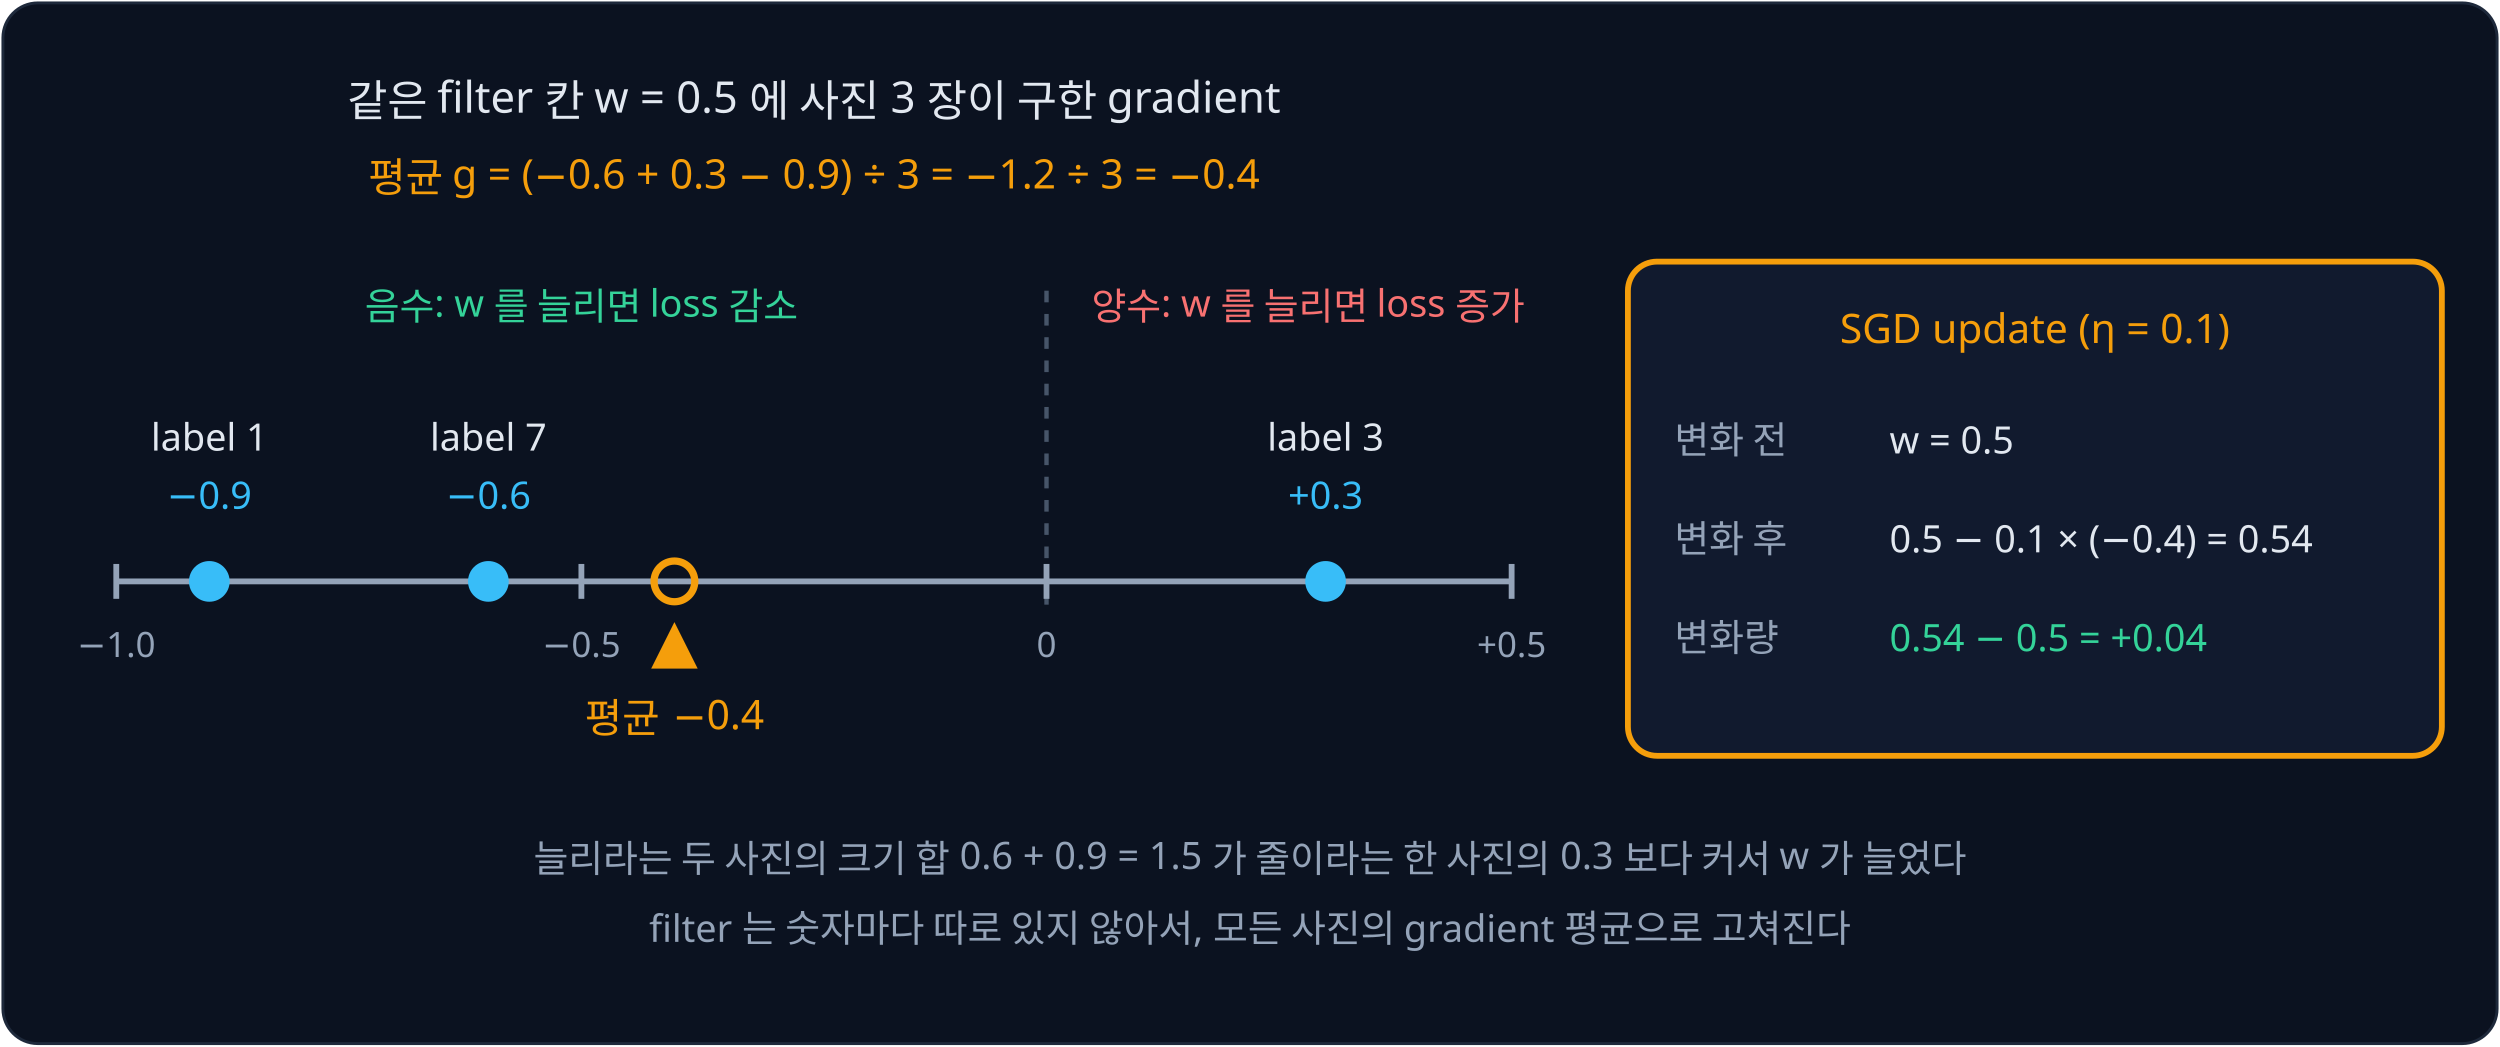
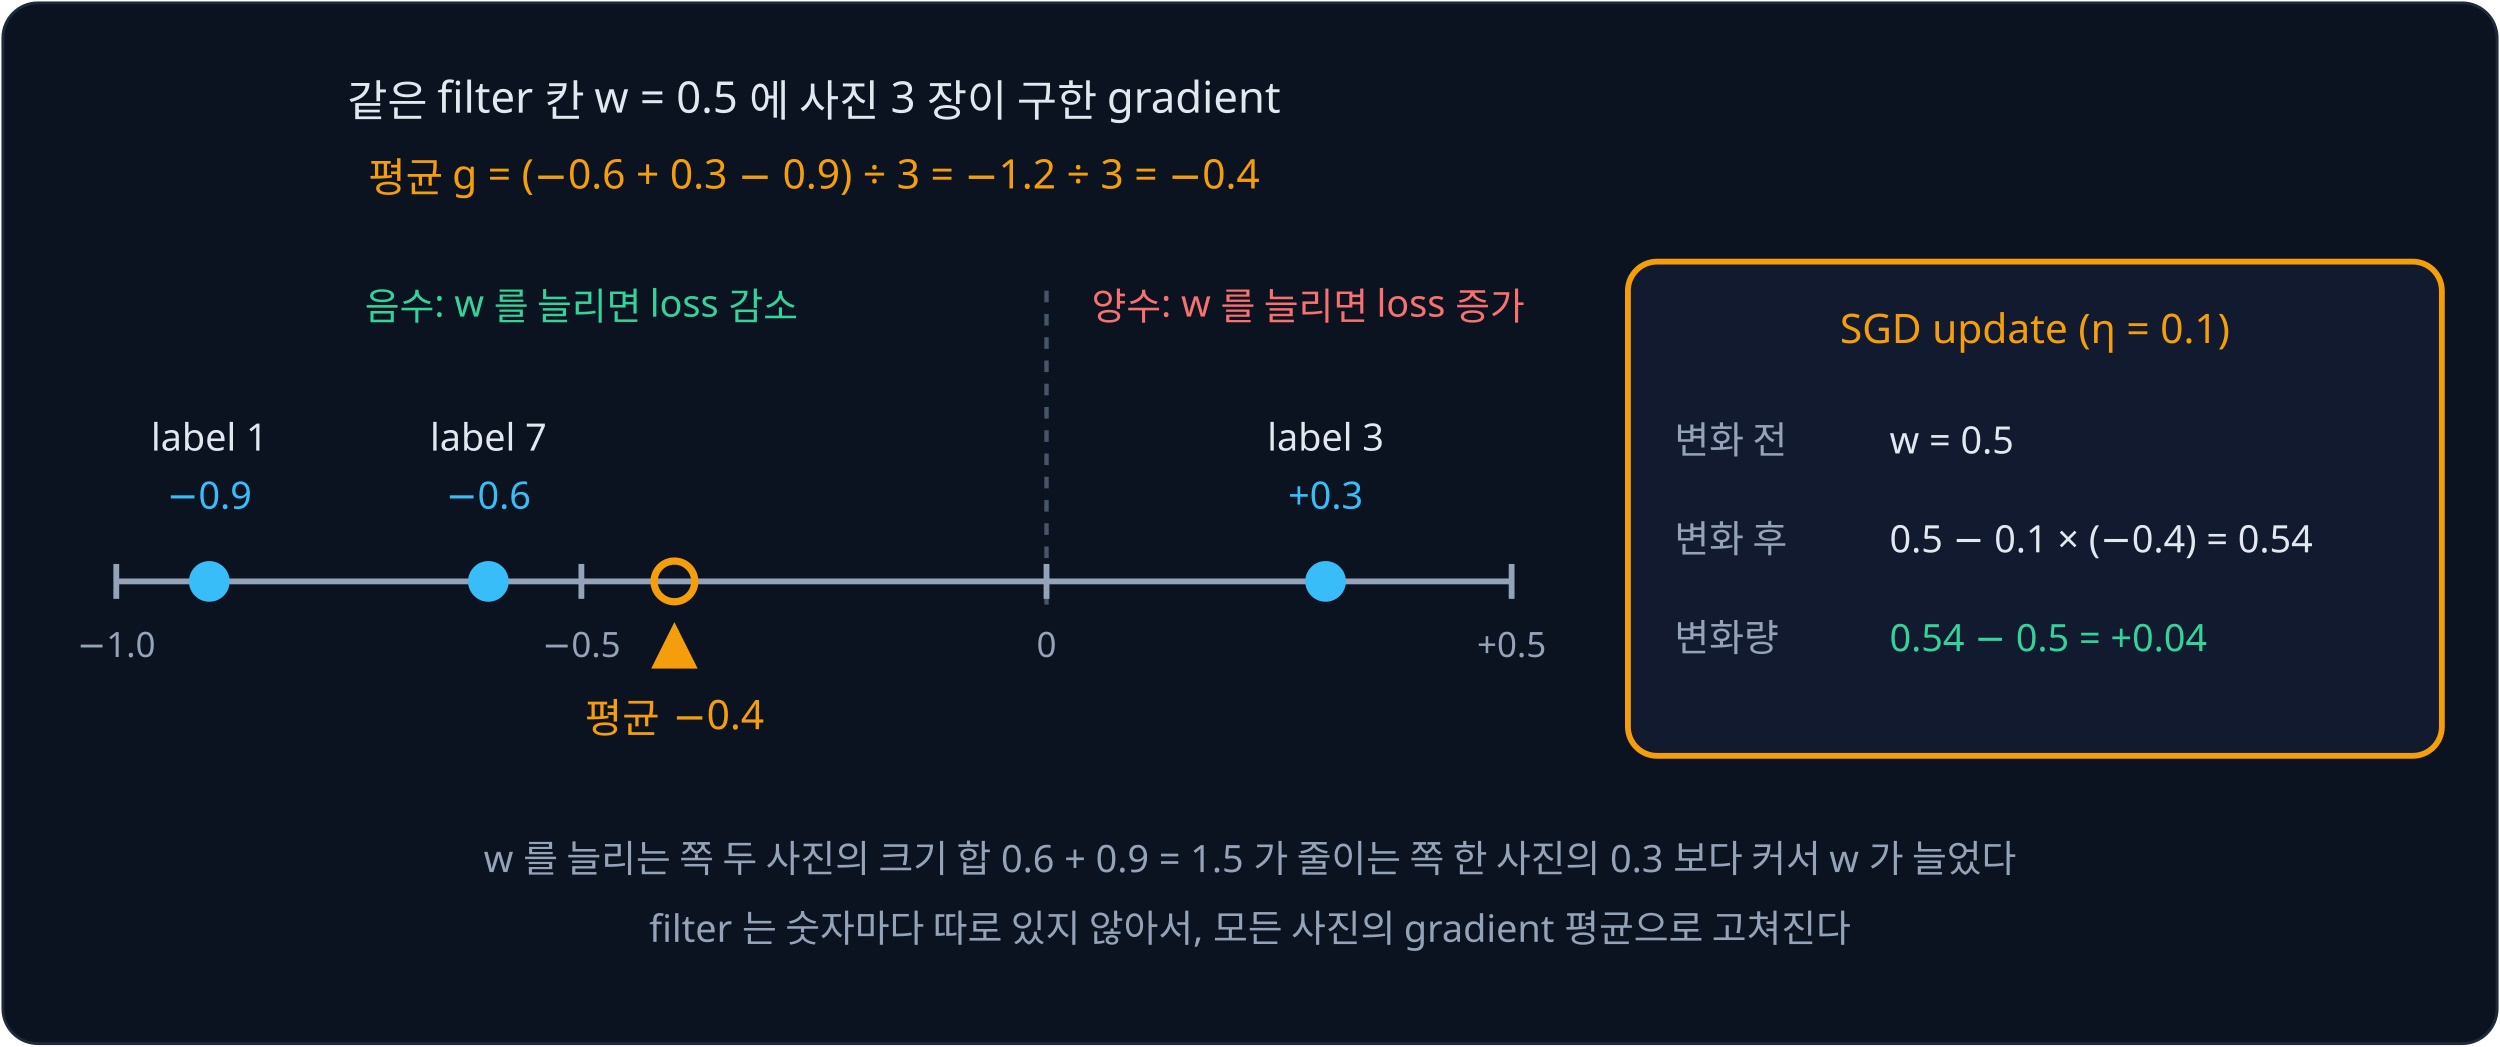
<svg xmlns="http://www.w3.org/2000/svg" viewBox="0 0 860 360" font-family="Pretendard, 'Apple SD Gothic Neo', 'Noto Sans KR', system-ui, sans-serif">
  <rect x="1" y="1" width="858" height="358" rx="12" fill="#0b1220" stroke="#1e293b" />
  <text x="280" y="40" fill="#e2e8f0" font-size="15" text-anchor="middle">같은 filter 칸 w = 0.5 에 사진 3 장이 구한 gradient</text>
  <text x="280" y="66" fill="#f59e0b" font-size="14" text-anchor="middle">평균 g = (−0.6 + 0.3 − 0.9) ÷ 3 = −1.2 ÷ 3 = −0.4</text>
  <line x1="360" y1="100" x2="360" y2="210" stroke="#475569" stroke-width="1.5" stroke-dasharray="4 4" />
  <text x="200" y="110" fill="#34d399" font-size="13" text-anchor="middle">음수: w 를 늘리면 loss 감소</text>
  <text x="450" y="110" fill="#f87171" font-size="13" text-anchor="middle">양수: w 를 늘리면 loss 증가</text>
  <line x1="40" y1="200" x2="520" y2="200" stroke="#94a3b8" stroke-width="2" />
  <line x1="40" y1="194" x2="40" y2="206" stroke="#94a3b8" stroke-width="2" />
  <line x1="200" y1="194" x2="200" y2="206" stroke="#94a3b8" stroke-width="2" />
  <line x1="360" y1="194" x2="360" y2="206" stroke="#94a3b8" stroke-width="2" />
  <line x1="520" y1="194" x2="520" y2="206" stroke="#94a3b8" stroke-width="2" />
  <text x="40" y="226" fill="#94a3b8" font-size="12" text-anchor="middle">−1.0</text>
  <text x="200" y="226" fill="#94a3b8" font-size="12" text-anchor="middle">−0.5</text>
  <text x="360" y="226" fill="#94a3b8" font-size="12" text-anchor="middle">0</text>
  <text x="520" y="226" fill="#94a3b8" font-size="12" text-anchor="middle">+0.5</text>
  <circle cx="72" cy="200" r="7" fill="#38bdf8" />
  <text x="72" y="155" fill="#e2e8f0" font-size="13" text-anchor="middle">label 1</text>
  <text x="72" y="175" fill="#38bdf8" font-size="13" text-anchor="middle">−0.9</text>
  <circle cx="168" cy="200" r="7" fill="#38bdf8" />
  <text x="168" y="155" fill="#e2e8f0" font-size="13" text-anchor="middle">label 7</text>
  <text x="168" y="175" fill="#38bdf8" font-size="13" text-anchor="middle">−0.6</text>
  <circle cx="456" cy="200" r="7" fill="#38bdf8" />
  <text x="456" y="155" fill="#e2e8f0" font-size="13" text-anchor="middle">label 3</text>
  <text x="456" y="175" fill="#38bdf8" font-size="13" text-anchor="middle">+0.3</text>
  <path d="M232,214 L224,230 L240,230 z" fill="#f59e0b" />
  <circle cx="232" cy="200" r="7" fill="none" stroke="#f59e0b" stroke-width="2.5" />
  <text x="232" y="252" fill="#f59e0b" font-size="14" text-anchor="middle">평균 −0.4</text>
  <rect x="560" y="90" width="280" height="170" rx="10" fill="#111a2e" stroke="#f59e0b" stroke-width="2" />
  <text x="700" y="118" fill="#f59e0b" font-size="14" text-anchor="middle">SGD update (η = 0.1)</text>
  <text x="576" y="156" fill="#94a3b8" font-size="13">변화 전</text>
  <text x="650" y="156" fill="#e2e8f0" font-size="13">w = 0.5</text>
  <text x="576" y="190" fill="#94a3b8" font-size="13">변화 후</text>
  <text x="650" y="190" fill="#e2e8f0" font-size="13">0.5 − 0.1 × (−0.4) = 0.54</text>
  <text x="576" y="224" fill="#94a3b8" font-size="13">변화량</text>
  <text x="650" y="224" fill="#34d399" font-size="13">0.54 − 0.5 = +0.04</text>
-   <text x="430" y="300" fill="#94a3b8" font-size="13" text-anchor="middle">늘리라는 두 사진의 크기 합 0.6 + 0.9 = 1.5 가 줄이라는 한 사진의 0.3 보다 커서 w 가 늘었다</text>
+   <text x="430" y="300" fill="#94a3b8" font-size="13" text-anchor="middle">w 를 늘리는 쪽 두 사진의 크기 합 0.6 + 0.9 = 1.5 가 줄이는 쪽 한 사진의 0.3 보다 커서 w 가 늘었다</text>
  <text x="430" y="324" fill="#94a3b8" font-size="13" text-anchor="middle">filter 는 숫자마다 따로 있지 않아서, 모든 사진의 gradient 평균으로 고쳐진다</text>
</svg>
